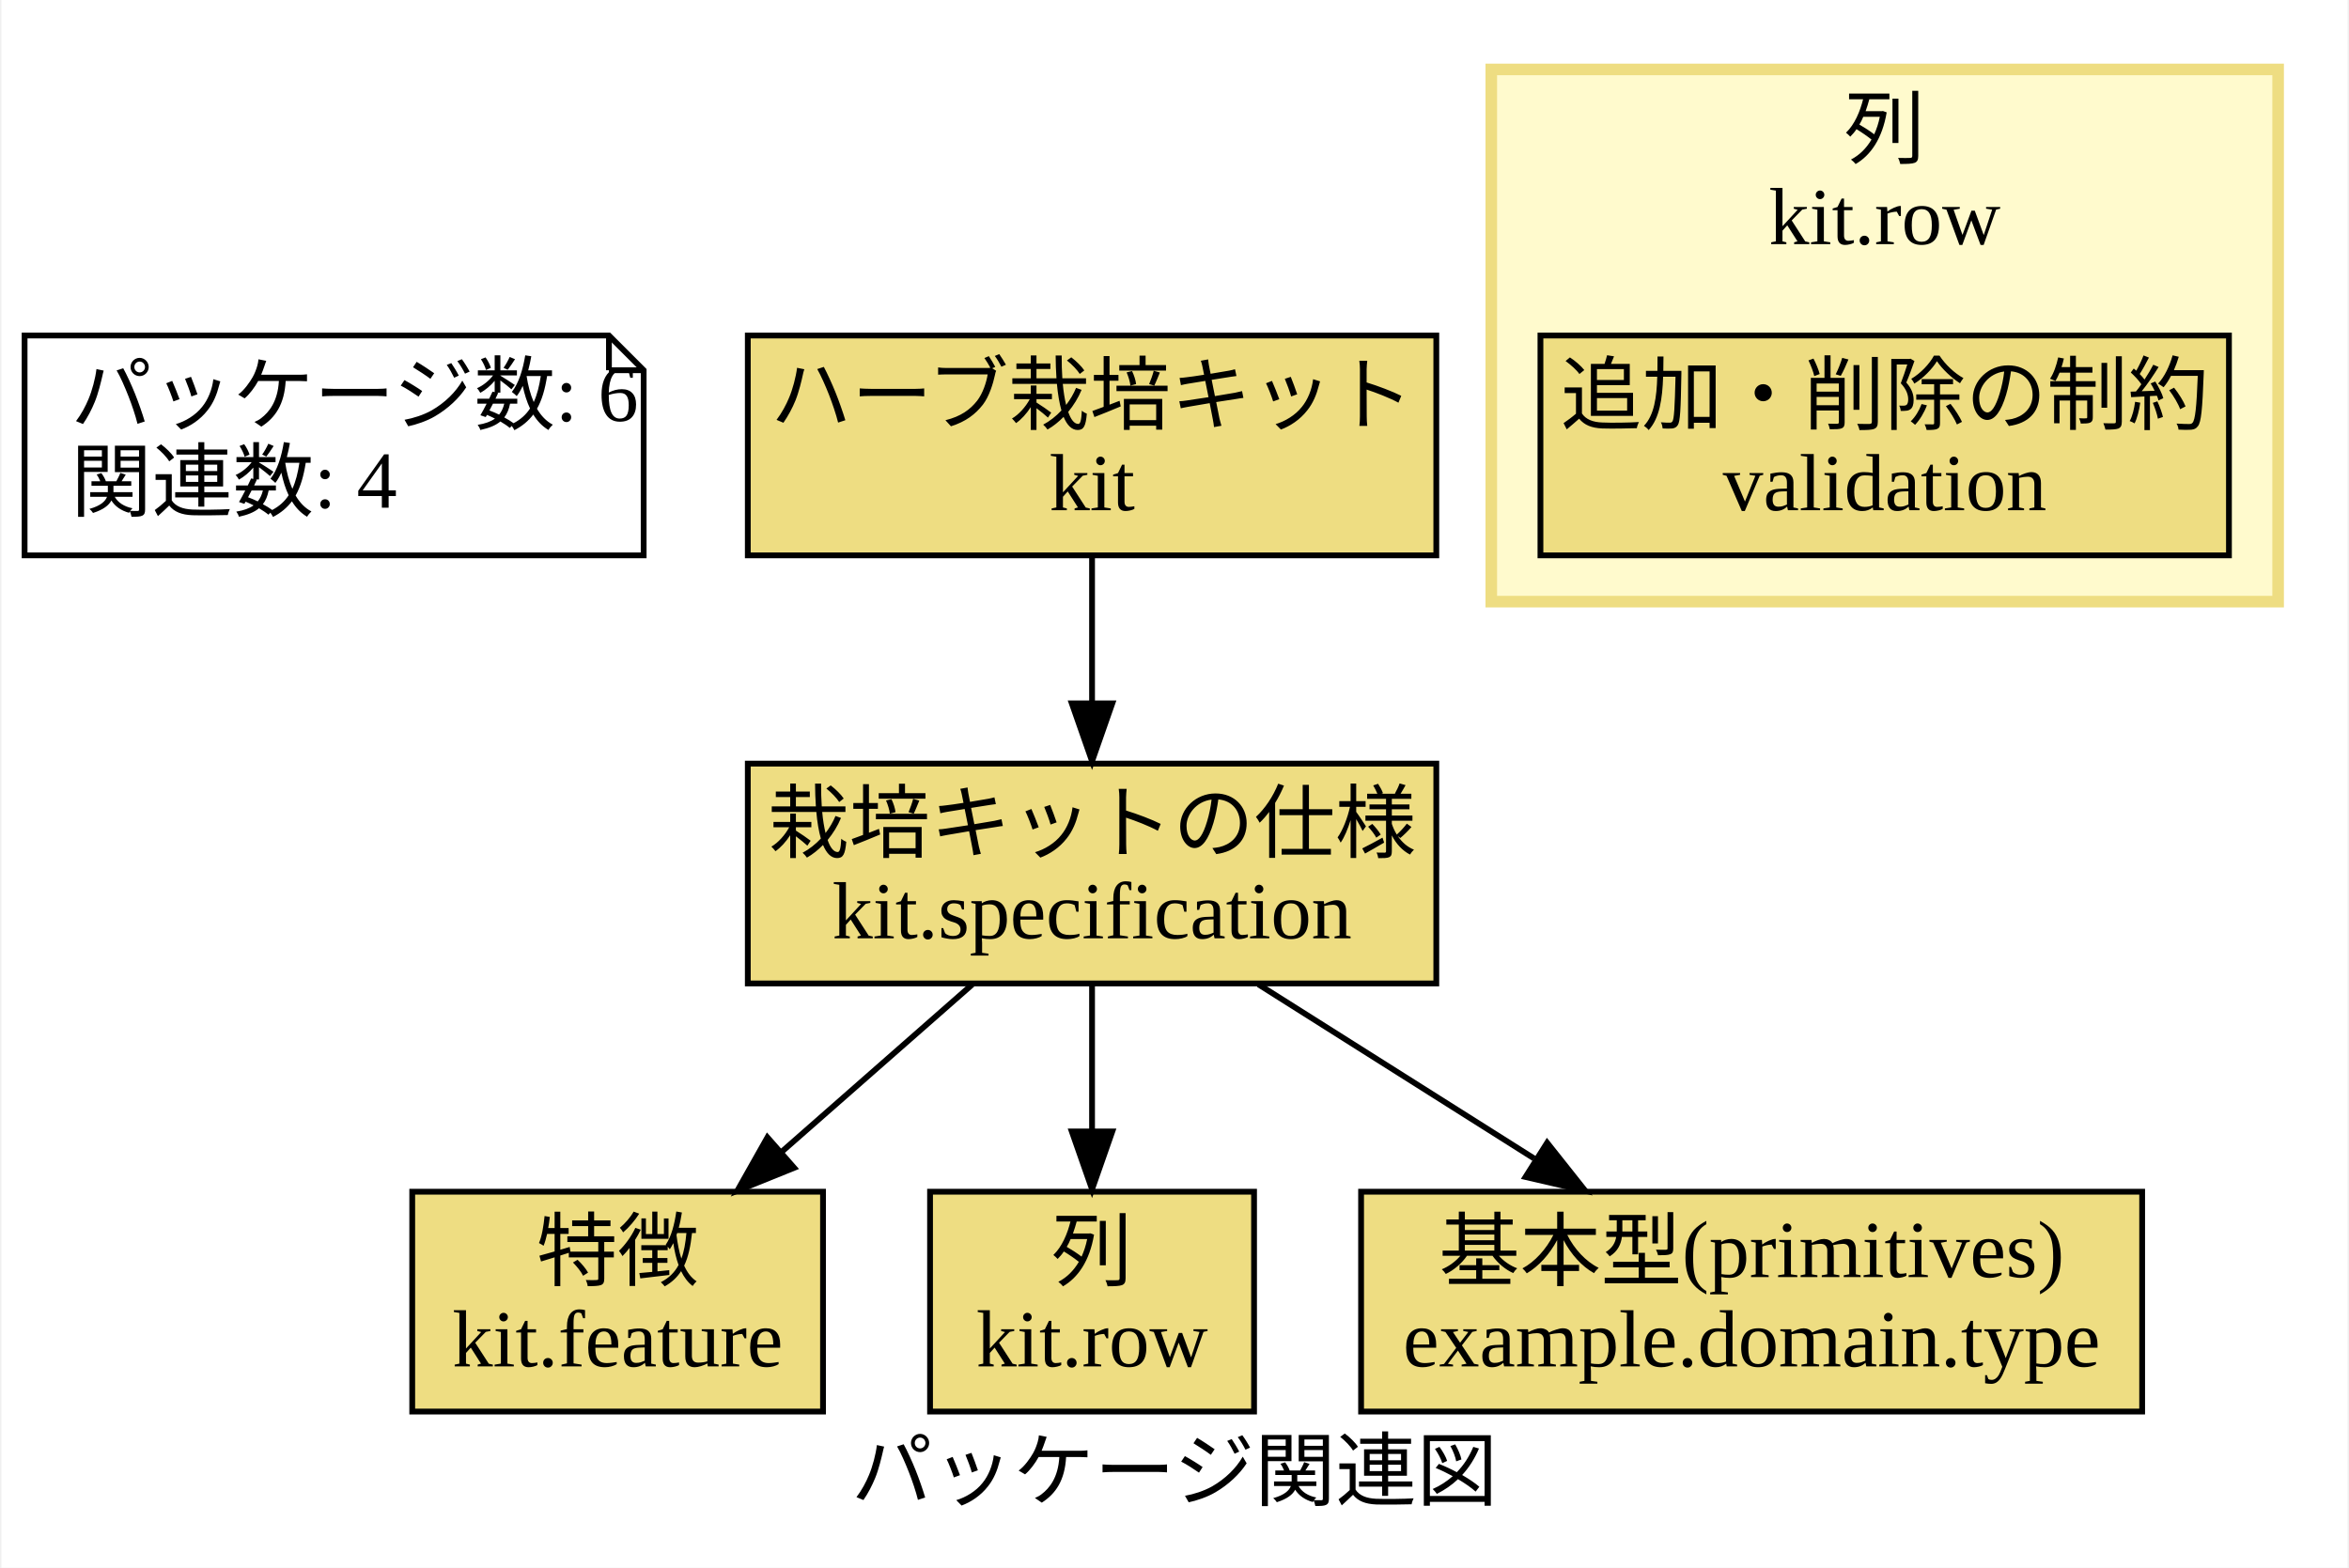
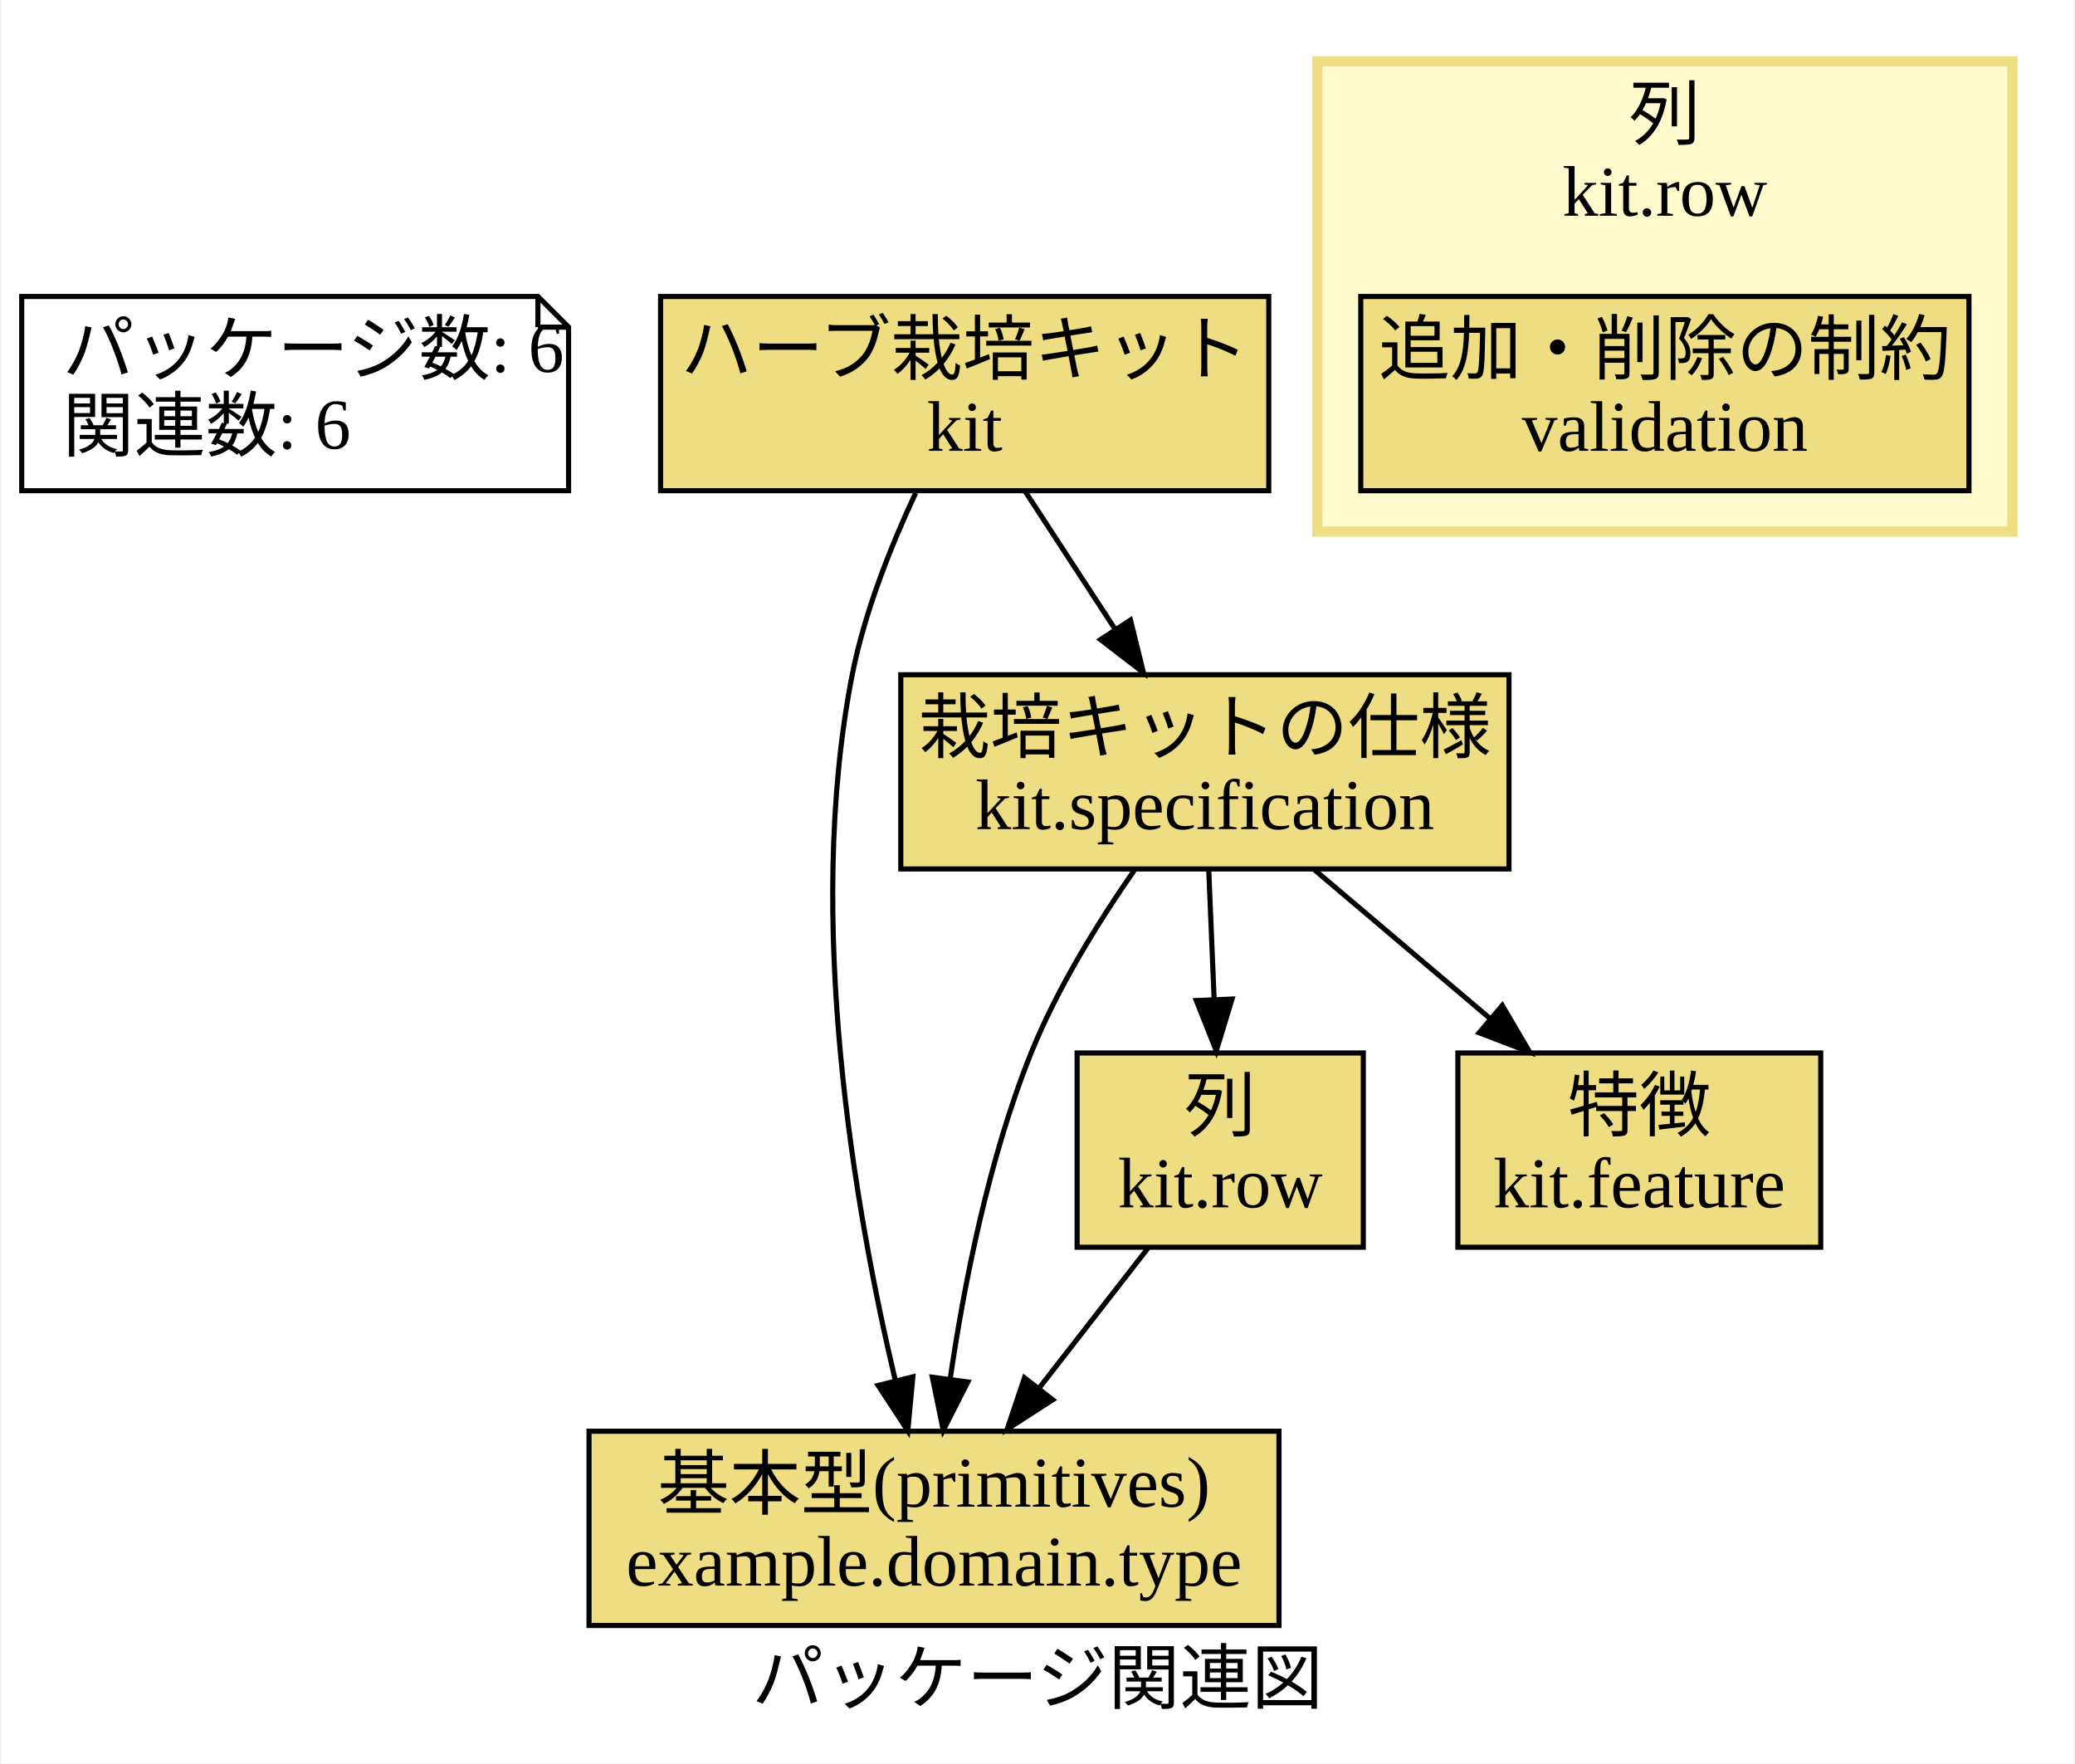
- <svg xmlns="http://www.w3.org/2000/svg" width="406px" height="271px" viewBox="0.00 0.00 405.50 271.00">
-   <g id="graph0" class="graph" transform=" rotate(0) translate(4 267)">
-     <polygon fill="white" stroke="none" points="-4,4 -4,-267 401.5,-267 401.5,4 -4,4" />
+ <svg xmlns="http://www.w3.org/2000/svg" width="406px" height="345px" viewBox="0.00 0.00 405.50 345.00">
+   <g id="graph0" class="graph" transform=" rotate(0) translate(4 341)">
+     <polygon fill="white" stroke="none" points="-4,4 -4,-341 401.5,-341 401.5,4 -4,4" />
    <text text-anchor="middle" x="198.75" y="-7.8" font-family="Times New Roman,serif" font-size="14.00">パッケージ関連図</text>
    <g id="clust1" class="cluster">
-       <polygon fill="lemonchiffon" stroke="#eedd82" stroke-width="2" points="253.5,-163 253.5,-255 389.5,-255 389.5,-163 253.5,-163" />
-       <text text-anchor="middle" x="321.5" y="-239.8" font-family="Times New Roman,serif" font-size="14.00">列</text>
-       <text text-anchor="middle" x="321.5" y="-224.8" font-family="Times New Roman,serif" font-size="14.00">kit.row</text>
+       <polygon fill="lemonchiffon" stroke="#eedd82" stroke-width="2" points="253.5,-237 253.5,-329 389.5,-329 389.5,-237 253.5,-237" />
+       <text text-anchor="middle" x="321.5" y="-313.8" font-family="Times New Roman,serif" font-size="14.00">列</text>
+       <text text-anchor="middle" x="321.5" y="-298.8" font-family="Times New Roman,serif" font-size="14.00">kit.row</text>
    </g>
    <g id="node1" class="node">
-       <polygon fill="none" stroke="black" points="101,-209 0,-209 0,-171 107,-171 107,-203 101,-209" />
-       <polyline fill="none" stroke="black" points="101,-209 101,-203 " />
-       <polyline fill="none" stroke="black" points="107,-203 101,-203 " />
-       <text text-anchor="start" x="8" y="-193.8" font-family="Times New Roman,serif" font-size="14.00">パッケージ数: 6</text>
-       <text text-anchor="start" x="8" y="-178.8" font-family="Times New Roman,serif" font-size="14.00">関連数: 4</text>
+       <polygon fill="none" stroke="black" points="101,-283 0,-283 0,-245 107,-245 107,-277 101,-283" />
+       <polyline fill="none" stroke="black" points="101,-283 101,-277 " />
+       <polyline fill="none" stroke="black" points="107,-277 101,-277 " />
+       <text text-anchor="start" x="8" y="-267.8" font-family="Times New Roman,serif" font-size="14.00">パッケージ数: 6</text>
+       <text text-anchor="start" x="8" y="-252.8" font-family="Times New Roman,serif" font-size="14.00">関連数: 6</text>
    </g>
    <g id="node2" class="node">
-       <polygon fill="#eedd82" stroke="black" points="244,-135 125,-135 125,-97 244,-97 244,-135" />
-       <text text-anchor="middle" x="184.5" y="-119.8" font-family="Times New Roman,serif" font-size="14.00">栽培キットの仕様</text>
-       <text text-anchor="middle" x="184.5" y="-104.8" font-family="Times New Roman,serif" font-size="14.00">kit.specification</text>
+       <polygon fill="#eedd82" stroke="black" points="244,-283 125,-283 125,-245 244,-245 244,-283" />
+       <text text-anchor="middle" x="184.5" y="-267.8" font-family="Times New Roman,serif" font-size="14.00">ハーブ栽培キット</text>
+       <text text-anchor="middle" x="184.5" y="-252.8" font-family="Times New Roman,serif" font-size="14.00">kit</text>
    </g>
    <g id="node3" class="node">
-       <polygon fill="#eedd82" stroke="black" points="138,-61 67,-61 67,-23 138,-23 138,-61" />
-       <text text-anchor="middle" x="102.5" y="-45.8" font-family="Times New Roman,serif" font-size="14.00">特徴</text>
-       <text text-anchor="middle" x="102.5" y="-30.8" font-family="Times New Roman,serif" font-size="14.00">kit.feature</text>
+       <polygon fill="#eedd82" stroke="black" points="246,-61 111,-61 111,-23 246,-23 246,-61" />
+       <text text-anchor="middle" x="178.5" y="-45.8" font-family="Times New Roman,serif" font-size="14.00">基本型(primitives)</text>
+       <text text-anchor="middle" x="178.5" y="-30.8" font-family="Times New Roman,serif" font-size="14.00">example.domain.type</text>
    </g>
    <g id="edge1" class="edge">
-       <path fill="none" stroke="black" d="M163.808,-96.831C153.805,-88.049 141.645,-77.371 130.8,-67.849" />
-       <polygon fill="black" stroke="black" points="133.009,-65.131 123.185,-61.163 128.391,-70.391 133.009,-65.131" />
+       <path fill="none" stroke="black" d="M174.909,-244.56C170.15,-234.373 164.913,-221.319 162.5,-209 153.108,-161.056 163.049,-104.195 170.917,-71.002" />
+       <polygon fill="black" stroke="black" points="174.363,-71.646 173.371,-61.098 167.568,-69.962 174.363,-71.646" />
+     </g>
+     <g id="node5" class="node">
+       <polygon fill="#eedd82" stroke="black" points="291,-209 172,-209 172,-171 291,-171 291,-209" />
+       <text text-anchor="middle" x="231.5" y="-193.8" font-family="Times New Roman,serif" font-size="14.00">栽培キットの仕様</text>
+       <text text-anchor="middle" x="231.5" y="-178.8" font-family="Times New Roman,serif" font-size="14.00">kit.specification</text>
+     </g>
+     <g id="edge6" class="edge">
+       <path fill="none" stroke="black" d="M196.36,-244.831C201.663,-236.708 208.024,-226.964 213.867,-218.012" />
+       <polygon fill="black" stroke="black" points="216.945,-219.7 219.48,-209.413 211.083,-215.874 216.945,-219.7" />
    </g>
    <g id="node4" class="node">
-       <polygon fill="#eedd82" stroke="black" points="212.5,-61 156.5,-61 156.5,-23 212.5,-23 212.5,-61" />
-       <text text-anchor="middle" x="184.5" y="-45.8" font-family="Times New Roman,serif" font-size="14.00">列</text>
-       <text text-anchor="middle" x="184.5" y="-30.8" font-family="Times New Roman,serif" font-size="14.00">kit.row</text>
+       <polygon fill="#eedd82" stroke="black" points="262.5,-135 206.5,-135 206.5,-97 262.5,-97 262.5,-135" />
+       <text text-anchor="middle" x="234.5" y="-119.8" font-family="Times New Roman,serif" font-size="14.00">列</text>
+       <text text-anchor="middle" x="234.5" y="-104.8" font-family="Times New Roman,serif" font-size="14.00">kit.row</text>
    </g>
    <g id="edge2" class="edge">
-       <path fill="none" stroke="black" d="M184.5,-96.831C184.5,-89.131 184.5,-79.974 184.5,-71.417" />
-       <polygon fill="black" stroke="black" points="188,-71.413 184.5,-61.413 181,-71.413 188,-71.413" />
+       <path fill="none" stroke="black" d="M220.369,-96.831C213.919,-88.539 206.155,-78.557 199.075,-69.453" />
+       <polygon fill="black" stroke="black" points="201.724,-67.158 192.821,-61.413 196.198,-71.456 201.724,-67.158" />
    </g>
-     <g id="node5" class="node">
-       <polygon fill="#eedd82" stroke="black" points="366,-61 231,-61 231,-23 366,-23 366,-61" />
-       <text text-anchor="middle" x="298.5" y="-45.8" font-family="Times New Roman,serif" font-size="14.00">基本型(primitives)</text>
-       <text text-anchor="middle" x="298.5" y="-30.8" font-family="Times New Roman,serif" font-size="14.00">example.domain.type</text>
+     <g id="edge5" class="edge">
+       <path fill="none" stroke="black" d="M217.796,-170.899C210.768,-160.811 202.631,-147.743 197.5,-135 189.212,-114.416 184.367,-89.726 181.646,-71.108" />
+       <polygon fill="black" stroke="black" points="185.114,-70.634 180.312,-61.19 178.176,-71.567 185.114,-70.634" />
+     </g>
+     <g id="edge4" class="edge">
+       <path fill="none" stroke="black" d="M232.257,-170.831C232.578,-163.131 232.959,-153.974 233.316,-145.417" />
+       <polygon fill="black" stroke="black" points="236.813,-145.55 233.733,-135.413 229.819,-145.259 236.813,-145.55" />
+     </g>
+     <g id="node6" class="node">
+       <polygon fill="#eedd82" stroke="black" points="352,-135 281,-135 281,-97 352,-97 352,-135" />
+       <text text-anchor="middle" x="316.5" y="-119.8" font-family="Times New Roman,serif" font-size="14.00">特徴</text>
+       <text text-anchor="middle" x="316.5" y="-104.8" font-family="Times New Roman,serif" font-size="14.00">kit.feature</text>
    </g>
    <g id="edge3" class="edge">
-       <path fill="none" stroke="black" d="M213.267,-96.831C227.713,-87.707 245.397,-76.539 260.904,-66.745" />
-       <polygon fill="black" stroke="black" points="263.156,-69.462 269.742,-61.163 259.418,-63.544 263.156,-69.462" />
-     </g>
-     <g id="node6" class="node">
-       <polygon fill="#eedd82" stroke="black" points="244,-209 125,-209 125,-171 244,-171 244,-209" />
-       <text text-anchor="middle" x="184.5" y="-193.8" font-family="Times New Roman,serif" font-size="14.00">ハーブ栽培キット</text>
-       <text text-anchor="middle" x="184.5" y="-178.8" font-family="Times New Roman,serif" font-size="14.00">kit</text>
-     </g>
-     <g id="edge4" class="edge">
-       <path fill="none" stroke="black" d="M184.5,-170.831C184.5,-163.131 184.5,-153.974 184.5,-145.417" />
-       <polygon fill="black" stroke="black" points="188,-145.413 184.5,-135.413 181,-145.413 188,-145.413" />
+       <path fill="none" stroke="black" d="M252.949,-170.831C263.318,-162.048 275.923,-151.371 287.165,-141.849" />
+       <polygon fill="black" stroke="black" points="289.69,-144.297 295.058,-135.163 285.165,-138.956 289.69,-144.297" />
    </g>
    <g id="node7" class="node">
-       <polygon fill="#eedd82" stroke="black" points="381,-209 262,-209 262,-171 381,-171 381,-209" />
-       <text text-anchor="middle" x="321.5" y="-193.8" font-family="Times New Roman,serif" font-size="14.00">追加・削除の制約</text>
-       <text text-anchor="middle" x="321.5" y="-178.8" font-family="Times New Roman,serif" font-size="14.00">validation</text>
+       <polygon fill="#eedd82" stroke="black" points="381,-283 262,-283 262,-245 381,-245 381,-283" />
+       <text text-anchor="middle" x="321.5" y="-267.8" font-family="Times New Roman,serif" font-size="14.00">追加・削除の制約</text>
+       <text text-anchor="middle" x="321.5" y="-252.8" font-family="Times New Roman,serif" font-size="14.00">validation</text>
    </g>
  </g>
</svg>
